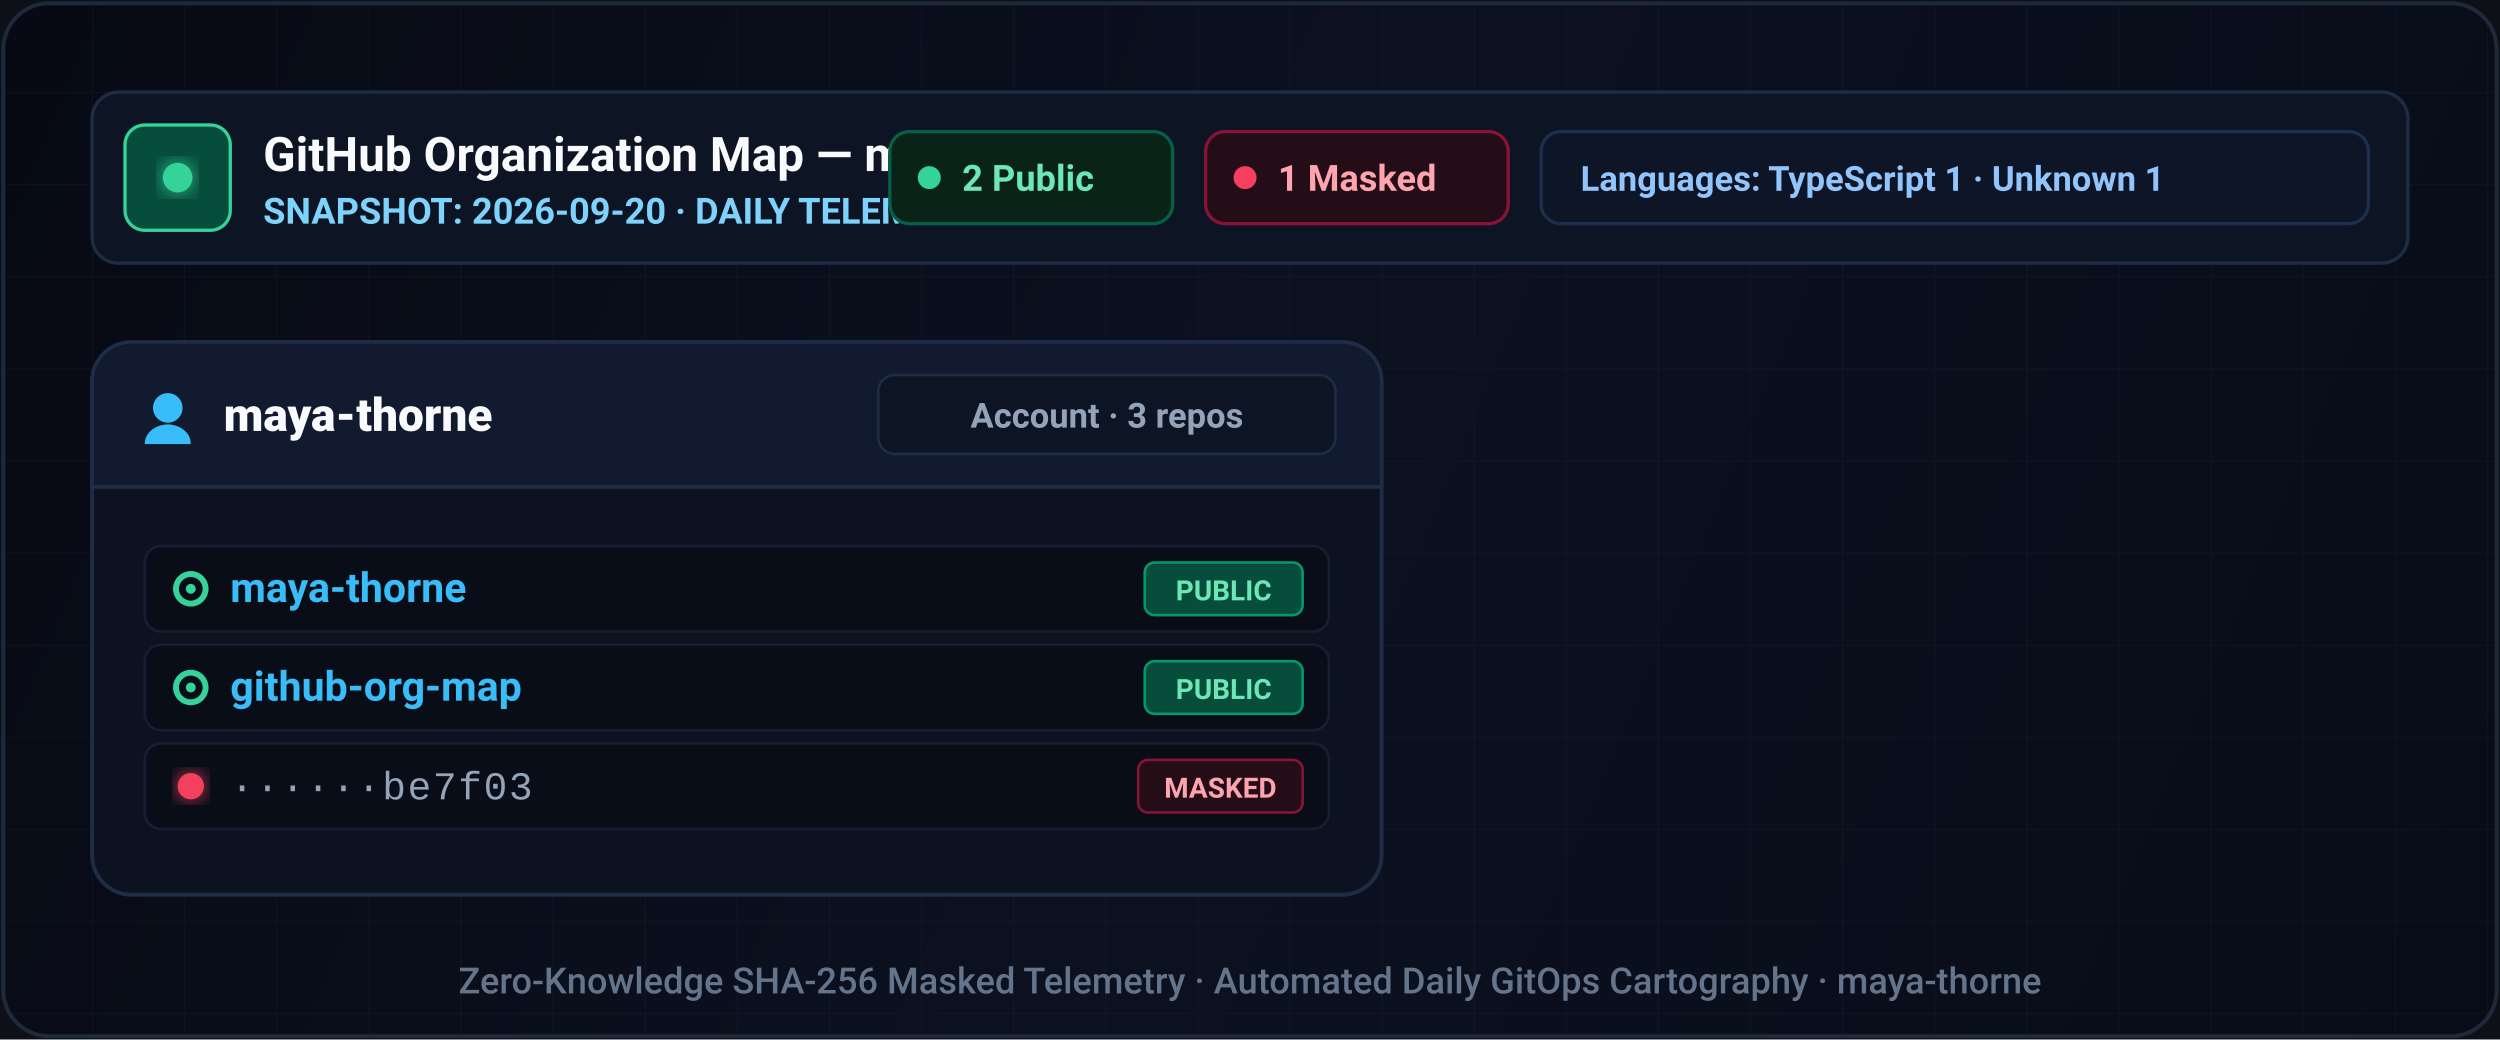
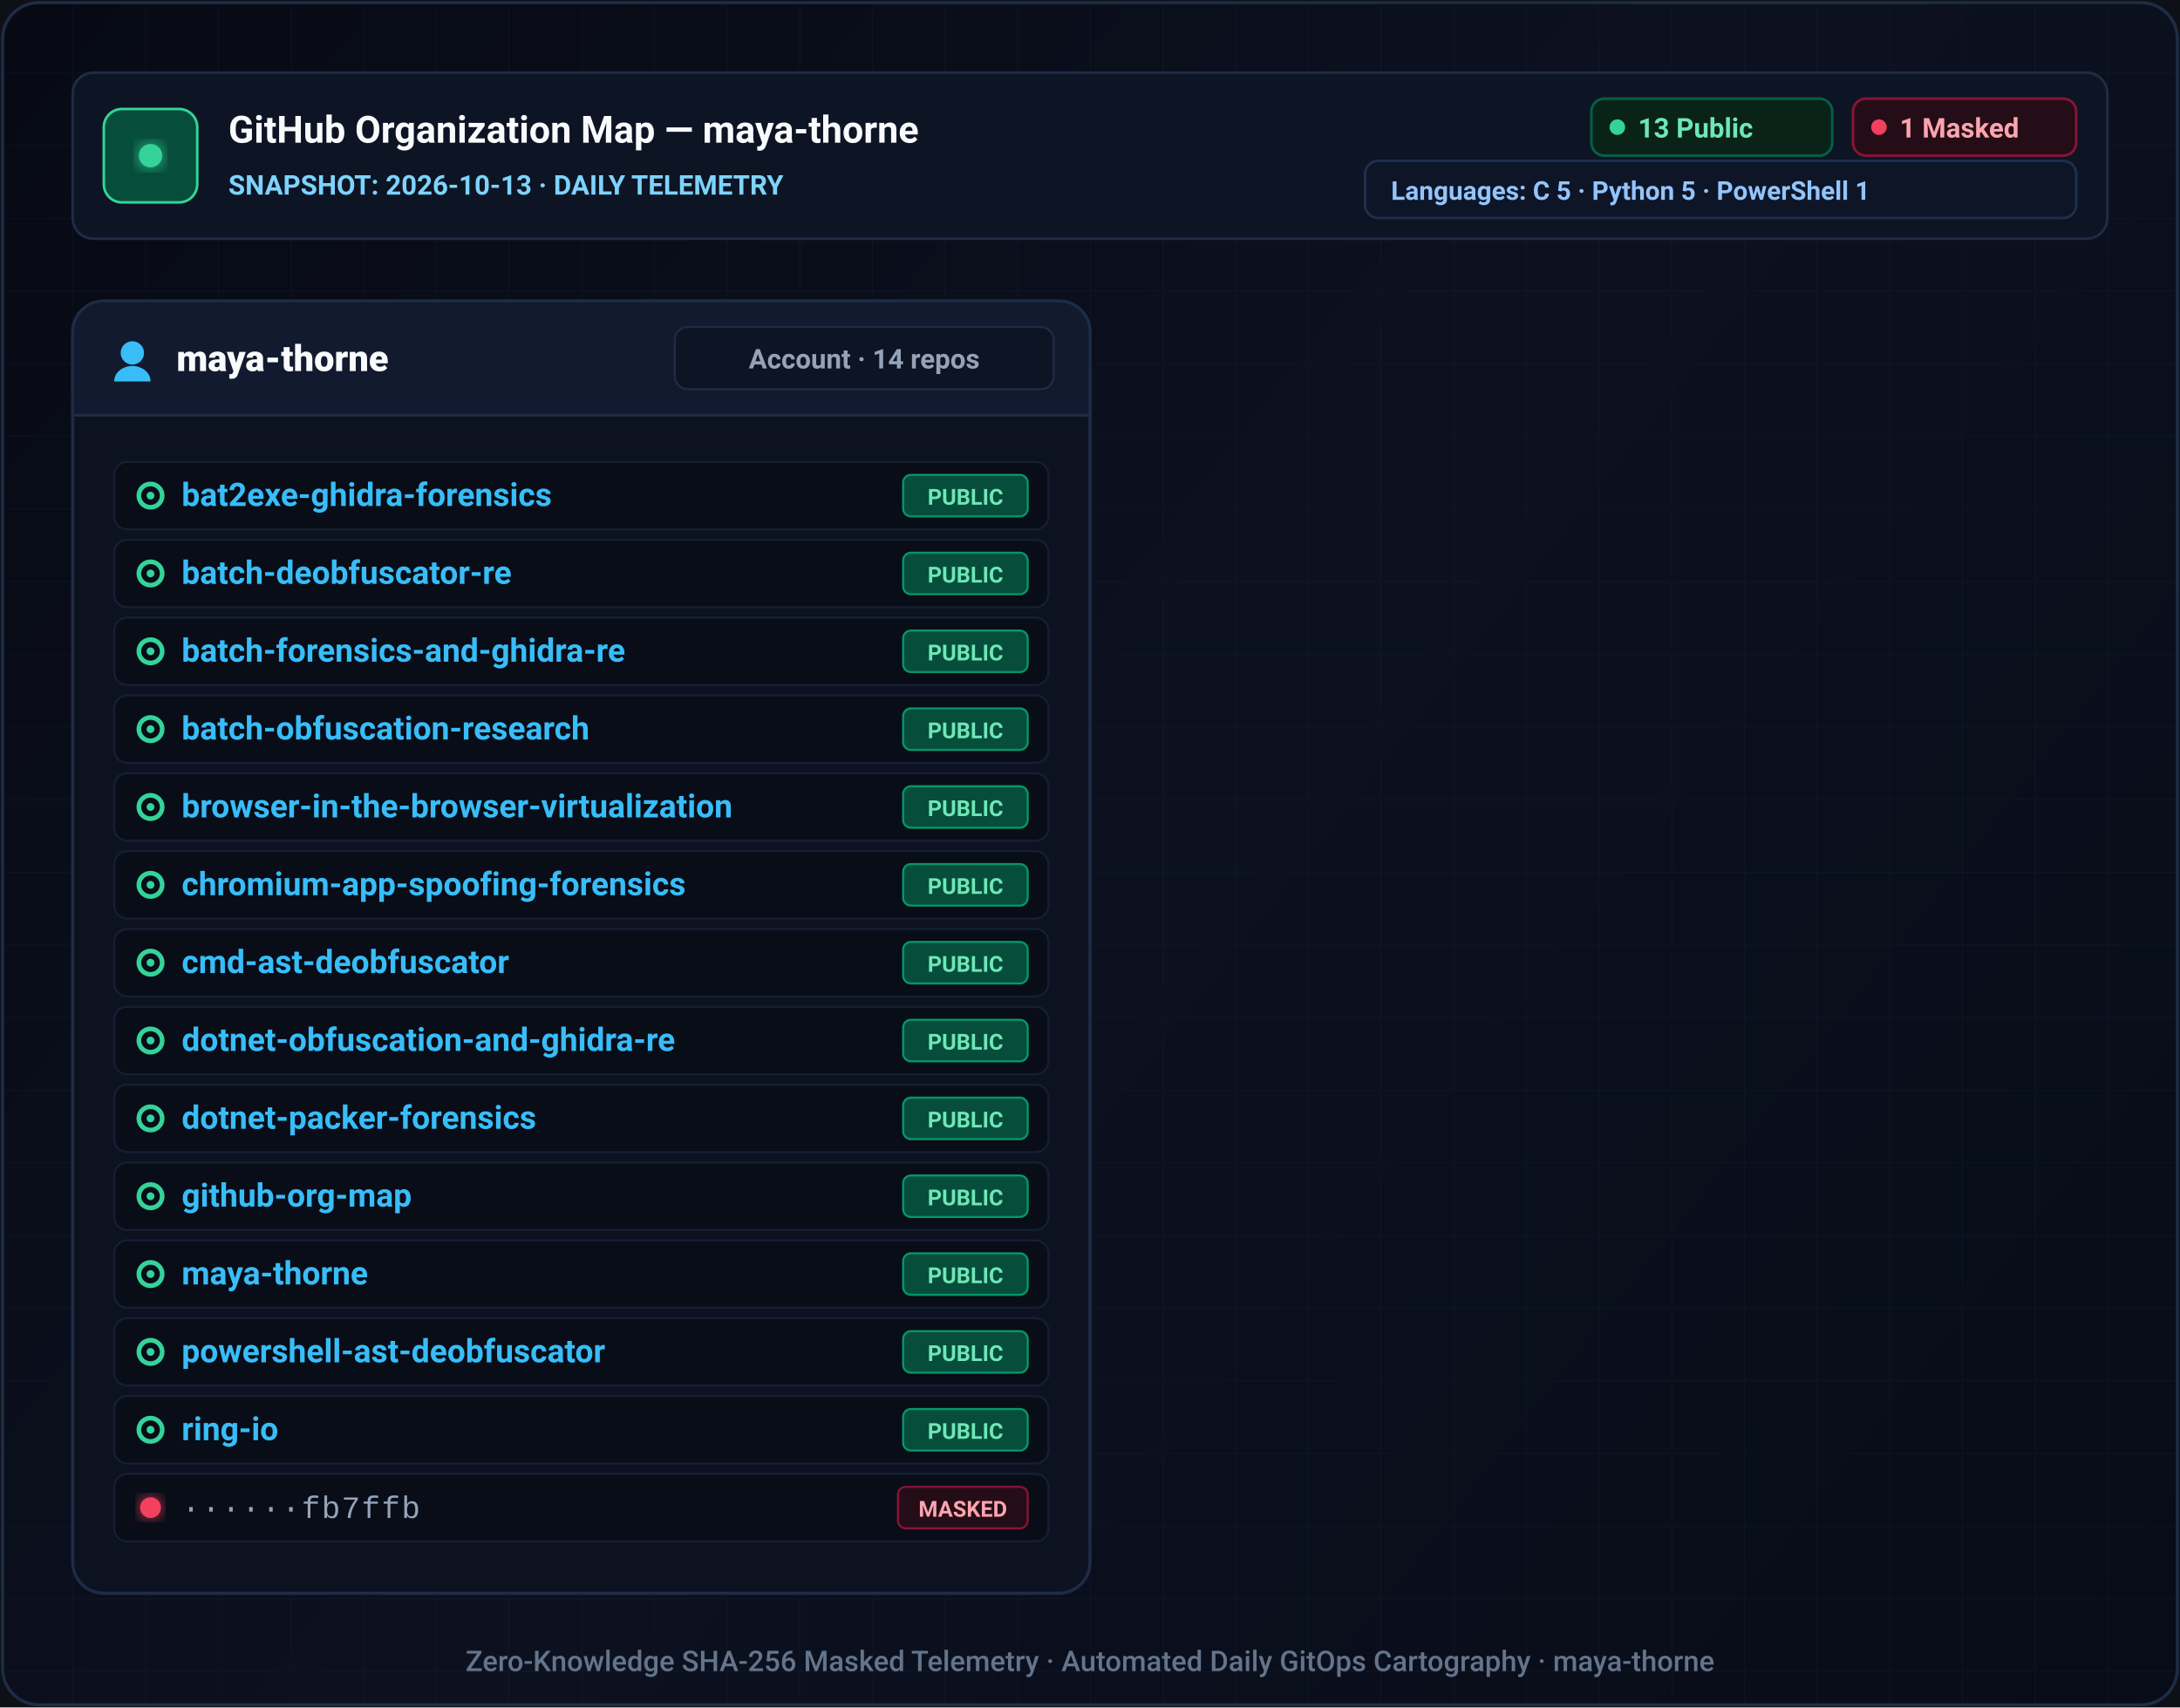
- <svg xmlns="http://www.w3.org/2000/svg" viewBox="0 0 760 316" width="760" height="316" role="img" aria-label="GitHub organization map for maya-thorne on 2026-09-20">
+ <svg xmlns="http://www.w3.org/2000/svg" viewBox="0 0 840 658" width="840" height="658" role="img" aria-label="GitHub organization map for maya-thorne on 2026-10-13">
  <defs>
-     <linearGradient id="canvas-bg" x1="0" y1="0" x2="760" y2="316" gradientUnits="userSpaceOnUse">
+     <linearGradient id="canvas-bg" x1="0" y1="0" x2="840" y2="658" gradientUnits="userSpaceOnUse">
      <stop offset="0%" stop-color="#070a14" />
      <stop offset="50%" stop-color="#0c1120" />
      <stop offset="100%" stop-color="#080c18" />
    </linearGradient>
    <pattern id="ui-grid" width="28" height="28" patternUnits="userSpaceOnUse">
      <path d="M 28 0 L 0 0 0 28" fill="none" stroke="#1e293b" stroke-width="0.6" stroke-opacity="0.25" />
    </pattern>
    <filter id="badge-glow" x="-20%" y="-20%" width="140%" height="140%">
      <feGaussianBlur stdDeviation="3" result="blur" />
      <feMerge>
        <feMergeNode in="blur" />
        <feMergeNode in="SourceGraphic" />
      </feMerge>
    </filter>
  </defs>
-   <rect width="760" height="316" fill="#0d1117" />
-   <rect x="1" y="1" width="758" height="314" rx="14" fill="url(#canvas-bg)" stroke="#1e293b" stroke-width="1.2" />
-   <rect x="1" y="1" width="758" height="314" rx="14" fill="url(#ui-grid)" />
+   <rect width="840" height="658" fill="#0d1117" />
+   <rect x="1" y="1" width="838" height="656" rx="14" fill="url(#canvas-bg)" stroke="#1e2c45" stroke-width="1.2" />
+   <rect x="1" y="1" width="838" height="656" rx="14" fill="url(#ui-grid)" />
  <g transform="translate(28, 28)">
-     <rect width="704" height="52" rx="8" fill="#0d1424" stroke="#1e2c45" stroke-width="1" />
-     <rect x="10" y="10" width="32" height="32" rx="6" fill="#064e3b" stroke="#34d399" stroke-width="1" />
-     <circle cx="26" cy="26" r="4.5" fill="#34d399" filter="url(#badge-glow)" />
-     <text x="52" y="24" fill="#f8fafc" font-family="-apple-system, BlinkMacSystemFont, 'Segoe UI', Roboto, Helvetica, Arial, sans-serif" font-size="14.5" font-weight="700">GitHub Organization Map — maya-thorne</text>
-     <text x="52" y="40" fill="#7dd3fc" font-family="-apple-system, BlinkMacSystemFont, 'Segoe UI', Roboto, Helvetica, Arial, sans-serif" font-size="11" font-weight="600">SNAPSHOT: 2026-09-20 · DAILY TELEMETRY</text>
-     <g transform="translate(242.5, 12)">
-       <rect width="86" height="28" rx="6" fill="#092319" stroke="#065f46" stroke-width="1" />
-       <circle cx="12" cy="14" r="3.5" fill="#34d399" />
-       <text x="22" y="18" fill="#6ee7b7" font-family="-apple-system, BlinkMacSystemFont, 'Segoe UI', Roboto, Helvetica, Arial, sans-serif" font-size="11" font-weight="700">2 Public</text>
+     <rect width="784" height="64" rx="8" fill="#0d1424" stroke="#1e2c45" stroke-width="1" />
+     <rect x="12" y="14" width="36" height="36" rx="7" fill="#064e3b" stroke="#34d399" stroke-width="1" />
+     <circle cx="30" cy="32" r="4.5" fill="#34d399" filter="url(#badge-glow)" />
+     <text x="60" y="27" fill="#f8fafc" font-family="-apple-system, BlinkMacSystemFont, 'Segoe UI', Roboto, Helvetica, Arial, sans-serif" font-size="14.5" font-weight="700">GitHub Organization Map — maya-thorne</text>
+     <text x="60" y="47" fill="#7dd3fc" font-family="-apple-system, BlinkMacSystemFont, 'Segoe UI', Roboto, Helvetica, Arial, sans-serif" font-size="10.5" font-weight="600">SNAPSHOT: 2026-10-13 · DAILY TELEMETRY</text>
+     <g transform="translate(585.2, 10)">
+       <rect width="92.8" height="22" rx="5" fill="#092319" stroke="#065f46" stroke-width="1" />
+       <circle cx="10" cy="11" r="3" fill="#34d399" />
+       <text x="18" y="15" fill="#6ee7b7" font-family="-apple-system, BlinkMacSystemFont, 'Segoe UI', Roboto, Helvetica, Arial, sans-serif" font-size="10.5" font-weight="700">13 Public</text>
    </g>
-     <g transform="translate(338.5, 12)">
-       <rect width="92" height="28" rx="6" fill="#240d16" stroke="#881337" stroke-width="1" />
-       <circle cx="12" cy="14" r="3.5" fill="#f43f5e" />
-       <text x="22" y="18" fill="#fda4af" font-family="-apple-system, BlinkMacSystemFont, 'Segoe UI', Roboto, Helvetica, Arial, sans-serif" font-size="11" font-weight="700">1 Masked</text>
+     <g transform="translate(686, 10)">
+       <rect width="86" height="22" rx="5" fill="#240d16" stroke="#881337" stroke-width="1" />
+       <circle cx="10" cy="11" r="3" fill="#f43f5e" />
+       <text x="18" y="15" fill="#fda4af" font-family="-apple-system, BlinkMacSystemFont, 'Segoe UI', Roboto, Helvetica, Arial, sans-serif" font-size="10.5" font-weight="700">1 Masked</text>
    </g>
-     <g transform="translate(440.5, 12)">
-       <rect width="251.5" height="28" rx="6" fill="#0d1527" stroke="#1d2f4d" stroke-width="1" />
-       <text x="12" y="18" fill="#93c5fd" font-family="-apple-system, BlinkMacSystemFont, 'Segoe UI', Roboto, Helvetica, Arial, sans-serif" font-size="10.5" font-weight="600">Languages: TypeScript 1 · Unknown 1</text>
+     <g transform="translate(498, 34)">
+       <rect width="274" height="22" rx="5" fill="#0d1527" stroke="#1d2f4d" stroke-width="1" />
+       <text x="10" y="15" fill="#93c5fd" font-family="-apple-system, BlinkMacSystemFont, 'Segoe UI', Roboto, Helvetica, Arial, sans-serif" font-size="10" font-weight="600">Languages: C 5 · Python 5 · PowerShell 1</text>
    </g>
  </g>
  <g>
-     <rect x="28" y="104" width="392" height="168" rx="12" fill="#0c1220" stroke="#1e2c45" stroke-width="1.2" />
-     <path d="M 28 116 C 28 109.37 33.37 104 40 104 L 408 104 C 414.63 104 420 109.37 420 116 L 420 148 L 28 148 Z" fill="#111a2e" stroke="#1e2c45" stroke-width="1" />
-     <line x1="28" y1="148" x2="420" y2="148" stroke="#1e2c45" stroke-width="1" />
-     <g transform="translate(42, 118)">
+     <rect x="28" y="116" width="392" height="498" rx="12" fill="#0c1220" stroke="#1e2c45" stroke-width="1.2" />
+     <path d="M 28 128 C 28 121.37 33.37 116 40 116 L 408 116 C 414.63 116 420 121.37 420 128 L 420 160 L 28 160 Z" fill="#111a2e" stroke="#1e2c45" stroke-width="1" />
+     <line x1="28" y1="160" x2="420" y2="160" stroke="#1e2c45" stroke-width="1" />
+     <g transform="translate(42, 130)">
      <circle cx="9" cy="6" r="4.5" fill="#38bdf8" />
      <path d="M 2 17 C 2 13 6 11 9 11 C 12 11 16 13 16 17 Z" fill="#38bdf8" />
    </g>
-     <text x="68" y="131" fill="#f8fafc" font-family="-apple-system, BlinkMacSystemFont, 'Segoe UI', Roboto, Helvetica, Arial, sans-serif" font-size="14" font-weight="800">maya-thorne</text>
-     <rect x="267" y="114" width="139" height="24" rx="5" fill="#0d1424" stroke="#1e2c45" stroke-width="0.8" />
-     <text x="336.5" y="130" fill="#94a3b8" font-family="-apple-system, BlinkMacSystemFont, 'Segoe UI', Roboto, Helvetica, Arial, sans-serif" font-size="10.5" font-weight="600" text-anchor="middle">Account · 3 repos</text>
-     <rect x="44" y="166" width="360" height="26" rx="5" fill="#080d18" stroke="#151f33" stroke-width="0.8" />
-     <circle cx="58" cy="179" r="4.5" fill="none" stroke="#34d399" stroke-width="1.8" />
-     <circle cx="58" cy="179" r="1.5" fill="#34d399" />
-     <text x="70" y="183" fill="#38bdf8" font-family="-apple-system, BlinkMacSystemFont, 'Segoe UI', Roboto, Helvetica, Arial, sans-serif" font-size="12.5" font-weight="600">maya-thorne</text>
-     <rect x="348" y="171" width="48" height="16" rx="3" fill="#064e3b" stroke="#059669" stroke-width="0.8" />
-     <text x="372" y="182.5" fill="#6ee7b7" font-family="-apple-system, BlinkMacSystemFont, 'Segoe UI', Roboto, Helvetica, Arial, sans-serif" font-size="8.5" font-weight="700" text-anchor="middle">PUBLIC</text>
-     <rect x="44" y="196" width="360" height="26" rx="5" fill="#080d18" stroke="#151f33" stroke-width="0.8" />
-     <circle cx="58" cy="209" r="4.5" fill="none" stroke="#34d399" stroke-width="1.8" />
-     <circle cx="58" cy="209" r="1.5" fill="#34d399" />
-     <text x="70" y="213" fill="#38bdf8" font-family="-apple-system, BlinkMacSystemFont, 'Segoe UI', Roboto, Helvetica, Arial, sans-serif" font-size="12.5" font-weight="600">github-org-map</text>
-     <rect x="348" y="201" width="48" height="16" rx="3" fill="#064e3b" stroke="#059669" stroke-width="0.8" />
-     <text x="372" y="212.5" fill="#6ee7b7" font-family="-apple-system, BlinkMacSystemFont, 'Segoe UI', Roboto, Helvetica, Arial, sans-serif" font-size="8.5" font-weight="700" text-anchor="middle">PUBLIC</text>
-     <rect x="44" y="226" width="360" height="26" rx="5" fill="#080d18" stroke="#151f33" stroke-width="0.8" />
-     <circle cx="58" cy="239" r="4" fill="#f43f5e" filter="url(#badge-glow)" />
-     <text x="70" y="243" fill="#94a3b8" font-family="ui-monospace, SFMono-Regular, 'SF Mono', Menlo, Monaco, Consolas, 'Liberation Mono', monospace" font-size="12" letter-spacing="0.5">······be7f03</text>
-     <rect x="346" y="231" width="50" height="16" rx="3" fill="#240d16" stroke="#881337" stroke-width="0.8" />
-     <text x="371" y="242.5" fill="#fda4af" font-family="-apple-system, BlinkMacSystemFont, 'Segoe UI', Roboto, Helvetica, Arial, sans-serif" font-size="8.5" font-weight="700" text-anchor="middle">MASKED</text>
+     <text x="68" y="143" fill="#f8fafc" font-family="-apple-system, BlinkMacSystemFont, 'Segoe UI', Roboto, Helvetica, Arial, sans-serif" font-size="14" font-weight="800">maya-thorne</text>
+     <rect x="260" y="126" width="146" height="24" rx="5" fill="#0d1424" stroke="#1e2c45" stroke-width="0.8" />
+     <text x="333" y="142" fill="#94a3b8" font-family="-apple-system, BlinkMacSystemFont, 'Segoe UI', Roboto, Helvetica, Arial, sans-serif" font-size="10.5" font-weight="600" text-anchor="middle">Account · 14 repos</text>
+     <rect x="44" y="178" width="360" height="26" rx="5" fill="#080d18" stroke="#151f33" stroke-width="0.8" />
+     <circle cx="58" cy="191" r="4.5" fill="none" stroke="#34d399" stroke-width="1.8" />
+     <circle cx="58" cy="191" r="1.5" fill="#34d399" />
+     <text x="70" y="195" fill="#38bdf8" font-family="-apple-system, BlinkMacSystemFont, 'Segoe UI', Roboto, Helvetica, Arial, sans-serif" font-size="12.5" font-weight="600">bat2exe-ghidra-forensics</text>
+     <rect x="348" y="183" width="48" height="16" rx="3" fill="#064e3b" stroke="#059669" stroke-width="0.8" />
+     <text x="372" y="194.5" fill="#6ee7b7" font-family="-apple-system, BlinkMacSystemFont, 'Segoe UI', Roboto, Helvetica, Arial, sans-serif" font-size="8.5" font-weight="700" text-anchor="middle">PUBLIC</text>
+     <rect x="44" y="208" width="360" height="26" rx="5" fill="#080d18" stroke="#151f33" stroke-width="0.8" />
+     <circle cx="58" cy="221" r="4.5" fill="none" stroke="#34d399" stroke-width="1.8" />
+     <circle cx="58" cy="221" r="1.5" fill="#34d399" />
+     <text x="70" y="225" fill="#38bdf8" font-family="-apple-system, BlinkMacSystemFont, 'Segoe UI', Roboto, Helvetica, Arial, sans-serif" font-size="12.5" font-weight="600">batch-deobfuscator-re</text>
+     <rect x="348" y="213" width="48" height="16" rx="3" fill="#064e3b" stroke="#059669" stroke-width="0.8" />
+     <text x="372" y="224.5" fill="#6ee7b7" font-family="-apple-system, BlinkMacSystemFont, 'Segoe UI', Roboto, Helvetica, Arial, sans-serif" font-size="8.5" font-weight="700" text-anchor="middle">PUBLIC</text>
+     <rect x="44" y="238" width="360" height="26" rx="5" fill="#080d18" stroke="#151f33" stroke-width="0.8" />
+     <circle cx="58" cy="251" r="4.5" fill="none" stroke="#34d399" stroke-width="1.8" />
+     <circle cx="58" cy="251" r="1.5" fill="#34d399" />
+     <text x="70" y="255" fill="#38bdf8" font-family="-apple-system, BlinkMacSystemFont, 'Segoe UI', Roboto, Helvetica, Arial, sans-serif" font-size="12.5" font-weight="600">batch-forensics-and-ghidra-re</text>
+     <rect x="348" y="243" width="48" height="16" rx="3" fill="#064e3b" stroke="#059669" stroke-width="0.8" />
+     <text x="372" y="254.5" fill="#6ee7b7" font-family="-apple-system, BlinkMacSystemFont, 'Segoe UI', Roboto, Helvetica, Arial, sans-serif" font-size="8.5" font-weight="700" text-anchor="middle">PUBLIC</text>
+     <rect x="44" y="268" width="360" height="26" rx="5" fill="#080d18" stroke="#151f33" stroke-width="0.8" />
+     <circle cx="58" cy="281" r="4.5" fill="none" stroke="#34d399" stroke-width="1.8" />
+     <circle cx="58" cy="281" r="1.5" fill="#34d399" />
+     <text x="70" y="285" fill="#38bdf8" font-family="-apple-system, BlinkMacSystemFont, 'Segoe UI', Roboto, Helvetica, Arial, sans-serif" font-size="12.5" font-weight="600">batch-obfuscation-research</text>
+     <rect x="348" y="273" width="48" height="16" rx="3" fill="#064e3b" stroke="#059669" stroke-width="0.8" />
+     <text x="372" y="284.5" fill="#6ee7b7" font-family="-apple-system, BlinkMacSystemFont, 'Segoe UI', Roboto, Helvetica, Arial, sans-serif" font-size="8.5" font-weight="700" text-anchor="middle">PUBLIC</text>
+     <rect x="44" y="298" width="360" height="26" rx="5" fill="#080d18" stroke="#151f33" stroke-width="0.8" />
+     <circle cx="58" cy="311" r="4.5" fill="none" stroke="#34d399" stroke-width="1.8" />
+     <circle cx="58" cy="311" r="1.5" fill="#34d399" />
+     <text x="70" y="315" fill="#38bdf8" font-family="-apple-system, BlinkMacSystemFont, 'Segoe UI', Roboto, Helvetica, Arial, sans-serif" font-size="12.5" font-weight="600">browser-in-the-browser-virtualization</text>
+     <rect x="348" y="303" width="48" height="16" rx="3" fill="#064e3b" stroke="#059669" stroke-width="0.8" />
+     <text x="372" y="314.5" fill="#6ee7b7" font-family="-apple-system, BlinkMacSystemFont, 'Segoe UI', Roboto, Helvetica, Arial, sans-serif" font-size="8.5" font-weight="700" text-anchor="middle">PUBLIC</text>
+     <rect x="44" y="328" width="360" height="26" rx="5" fill="#080d18" stroke="#151f33" stroke-width="0.8" />
+     <circle cx="58" cy="341" r="4.5" fill="none" stroke="#34d399" stroke-width="1.8" />
+     <circle cx="58" cy="341" r="1.5" fill="#34d399" />
+     <text x="70" y="345" fill="#38bdf8" font-family="-apple-system, BlinkMacSystemFont, 'Segoe UI', Roboto, Helvetica, Arial, sans-serif" font-size="12.5" font-weight="600">chromium-app-spoofing-forensics</text>
+     <rect x="348" y="333" width="48" height="16" rx="3" fill="#064e3b" stroke="#059669" stroke-width="0.8" />
+     <text x="372" y="344.5" fill="#6ee7b7" font-family="-apple-system, BlinkMacSystemFont, 'Segoe UI', Roboto, Helvetica, Arial, sans-serif" font-size="8.5" font-weight="700" text-anchor="middle">PUBLIC</text>
+     <rect x="44" y="358" width="360" height="26" rx="5" fill="#080d18" stroke="#151f33" stroke-width="0.8" />
+     <circle cx="58" cy="371" r="4.5" fill="none" stroke="#34d399" stroke-width="1.8" />
+     <circle cx="58" cy="371" r="1.5" fill="#34d399" />
+     <text x="70" y="375" fill="#38bdf8" font-family="-apple-system, BlinkMacSystemFont, 'Segoe UI', Roboto, Helvetica, Arial, sans-serif" font-size="12.5" font-weight="600">cmd-ast-deobfuscator</text>
+     <rect x="348" y="363" width="48" height="16" rx="3" fill="#064e3b" stroke="#059669" stroke-width="0.8" />
+     <text x="372" y="374.5" fill="#6ee7b7" font-family="-apple-system, BlinkMacSystemFont, 'Segoe UI', Roboto, Helvetica, Arial, sans-serif" font-size="8.5" font-weight="700" text-anchor="middle">PUBLIC</text>
+     <rect x="44" y="388" width="360" height="26" rx="5" fill="#080d18" stroke="#151f33" stroke-width="0.8" />
+     <circle cx="58" cy="401" r="4.5" fill="none" stroke="#34d399" stroke-width="1.8" />
+     <circle cx="58" cy="401" r="1.5" fill="#34d399" />
+     <text x="70" y="405" fill="#38bdf8" font-family="-apple-system, BlinkMacSystemFont, 'Segoe UI', Roboto, Helvetica, Arial, sans-serif" font-size="12.5" font-weight="600">dotnet-obfuscation-and-ghidra-re</text>
+     <rect x="348" y="393" width="48" height="16" rx="3" fill="#064e3b" stroke="#059669" stroke-width="0.8" />
+     <text x="372" y="404.5" fill="#6ee7b7" font-family="-apple-system, BlinkMacSystemFont, 'Segoe UI', Roboto, Helvetica, Arial, sans-serif" font-size="8.5" font-weight="700" text-anchor="middle">PUBLIC</text>
+     <rect x="44" y="418" width="360" height="26" rx="5" fill="#080d18" stroke="#151f33" stroke-width="0.8" />
+     <circle cx="58" cy="431" r="4.5" fill="none" stroke="#34d399" stroke-width="1.8" />
+     <circle cx="58" cy="431" r="1.5" fill="#34d399" />
+     <text x="70" y="435" fill="#38bdf8" font-family="-apple-system, BlinkMacSystemFont, 'Segoe UI', Roboto, Helvetica, Arial, sans-serif" font-size="12.5" font-weight="600">dotnet-packer-forensics</text>
+     <rect x="348" y="423" width="48" height="16" rx="3" fill="#064e3b" stroke="#059669" stroke-width="0.8" />
+     <text x="372" y="434.5" fill="#6ee7b7" font-family="-apple-system, BlinkMacSystemFont, 'Segoe UI', Roboto, Helvetica, Arial, sans-serif" font-size="8.5" font-weight="700" text-anchor="middle">PUBLIC</text>
+     <rect x="44" y="448" width="360" height="26" rx="5" fill="#080d18" stroke="#151f33" stroke-width="0.8" />
+     <circle cx="58" cy="461" r="4.5" fill="none" stroke="#34d399" stroke-width="1.8" />
+     <circle cx="58" cy="461" r="1.5" fill="#34d399" />
+     <text x="70" y="465" fill="#38bdf8" font-family="-apple-system, BlinkMacSystemFont, 'Segoe UI', Roboto, Helvetica, Arial, sans-serif" font-size="12.5" font-weight="600">github-org-map</text>
+     <rect x="348" y="453" width="48" height="16" rx="3" fill="#064e3b" stroke="#059669" stroke-width="0.8" />
+     <text x="372" y="464.5" fill="#6ee7b7" font-family="-apple-system, BlinkMacSystemFont, 'Segoe UI', Roboto, Helvetica, Arial, sans-serif" font-size="8.5" font-weight="700" text-anchor="middle">PUBLIC</text>
+     <rect x="44" y="478" width="360" height="26" rx="5" fill="#080d18" stroke="#151f33" stroke-width="0.8" />
+     <circle cx="58" cy="491" r="4.5" fill="none" stroke="#34d399" stroke-width="1.8" />
+     <circle cx="58" cy="491" r="1.5" fill="#34d399" />
+     <text x="70" y="495" fill="#38bdf8" font-family="-apple-system, BlinkMacSystemFont, 'Segoe UI', Roboto, Helvetica, Arial, sans-serif" font-size="12.5" font-weight="600">maya-thorne</text>
+     <rect x="348" y="483" width="48" height="16" rx="3" fill="#064e3b" stroke="#059669" stroke-width="0.8" />
+     <text x="372" y="494.5" fill="#6ee7b7" font-family="-apple-system, BlinkMacSystemFont, 'Segoe UI', Roboto, Helvetica, Arial, sans-serif" font-size="8.5" font-weight="700" text-anchor="middle">PUBLIC</text>
+     <rect x="44" y="508" width="360" height="26" rx="5" fill="#080d18" stroke="#151f33" stroke-width="0.8" />
+     <circle cx="58" cy="521" r="4.5" fill="none" stroke="#34d399" stroke-width="1.8" />
+     <circle cx="58" cy="521" r="1.5" fill="#34d399" />
+     <text x="70" y="525" fill="#38bdf8" font-family="-apple-system, BlinkMacSystemFont, 'Segoe UI', Roboto, Helvetica, Arial, sans-serif" font-size="12.5" font-weight="600">powershell-ast-deobfuscator</text>
+     <rect x="348" y="513" width="48" height="16" rx="3" fill="#064e3b" stroke="#059669" stroke-width="0.8" />
+     <text x="372" y="524.5" fill="#6ee7b7" font-family="-apple-system, BlinkMacSystemFont, 'Segoe UI', Roboto, Helvetica, Arial, sans-serif" font-size="8.5" font-weight="700" text-anchor="middle">PUBLIC</text>
+     <rect x="44" y="538" width="360" height="26" rx="5" fill="#080d18" stroke="#151f33" stroke-width="0.8" />
+     <circle cx="58" cy="551" r="4.5" fill="none" stroke="#34d399" stroke-width="1.8" />
+     <circle cx="58" cy="551" r="1.5" fill="#34d399" />
+     <text x="70" y="555" fill="#38bdf8" font-family="-apple-system, BlinkMacSystemFont, 'Segoe UI', Roboto, Helvetica, Arial, sans-serif" font-size="12.5" font-weight="600">ring-io</text>
+     <rect x="348" y="543" width="48" height="16" rx="3" fill="#064e3b" stroke="#059669" stroke-width="0.8" />
+     <text x="372" y="554.5" fill="#6ee7b7" font-family="-apple-system, BlinkMacSystemFont, 'Segoe UI', Roboto, Helvetica, Arial, sans-serif" font-size="8.5" font-weight="700" text-anchor="middle">PUBLIC</text>
+     <rect x="44" y="568" width="360" height="26" rx="5" fill="#080d18" stroke="#151f33" stroke-width="0.8" />
+     <circle cx="58" cy="581" r="4" fill="#f43f5e" filter="url(#badge-glow)" />
+     <text x="70" y="585" fill="#94a3b8" font-family="ui-monospace, SFMono-Regular, 'SF Mono', Menlo, Monaco, Consolas, 'Liberation Mono', monospace" font-size="12" letter-spacing="0.5">······fb7ffb</text>
+     <rect x="346" y="573" width="50" height="16" rx="3" fill="#240d16" stroke="#881337" stroke-width="0.8" />
+     <text x="371" y="584.5" fill="#fda4af" font-family="-apple-system, BlinkMacSystemFont, 'Segoe UI', Roboto, Helvetica, Arial, sans-serif" font-size="8.5" font-weight="700" text-anchor="middle">MASKED</text>
  </g>
-   <text x="380" y="302" fill="#64748b" font-family="-apple-system, BlinkMacSystemFont, 'Segoe UI', Roboto, Helvetica, Arial, sans-serif" font-size="11" font-weight="500" text-anchor="middle">
+   <text x="420" y="644" fill="#64748b" font-family="-apple-system, BlinkMacSystemFont, 'Segoe UI', Roboto, Helvetica, Arial, sans-serif" font-size="11" font-weight="500" text-anchor="middle">
    Zero-Knowledge SHA-256 Masked Telemetry · Automated Daily GitOps Cartography · maya-thorne
  </text>
</svg>
